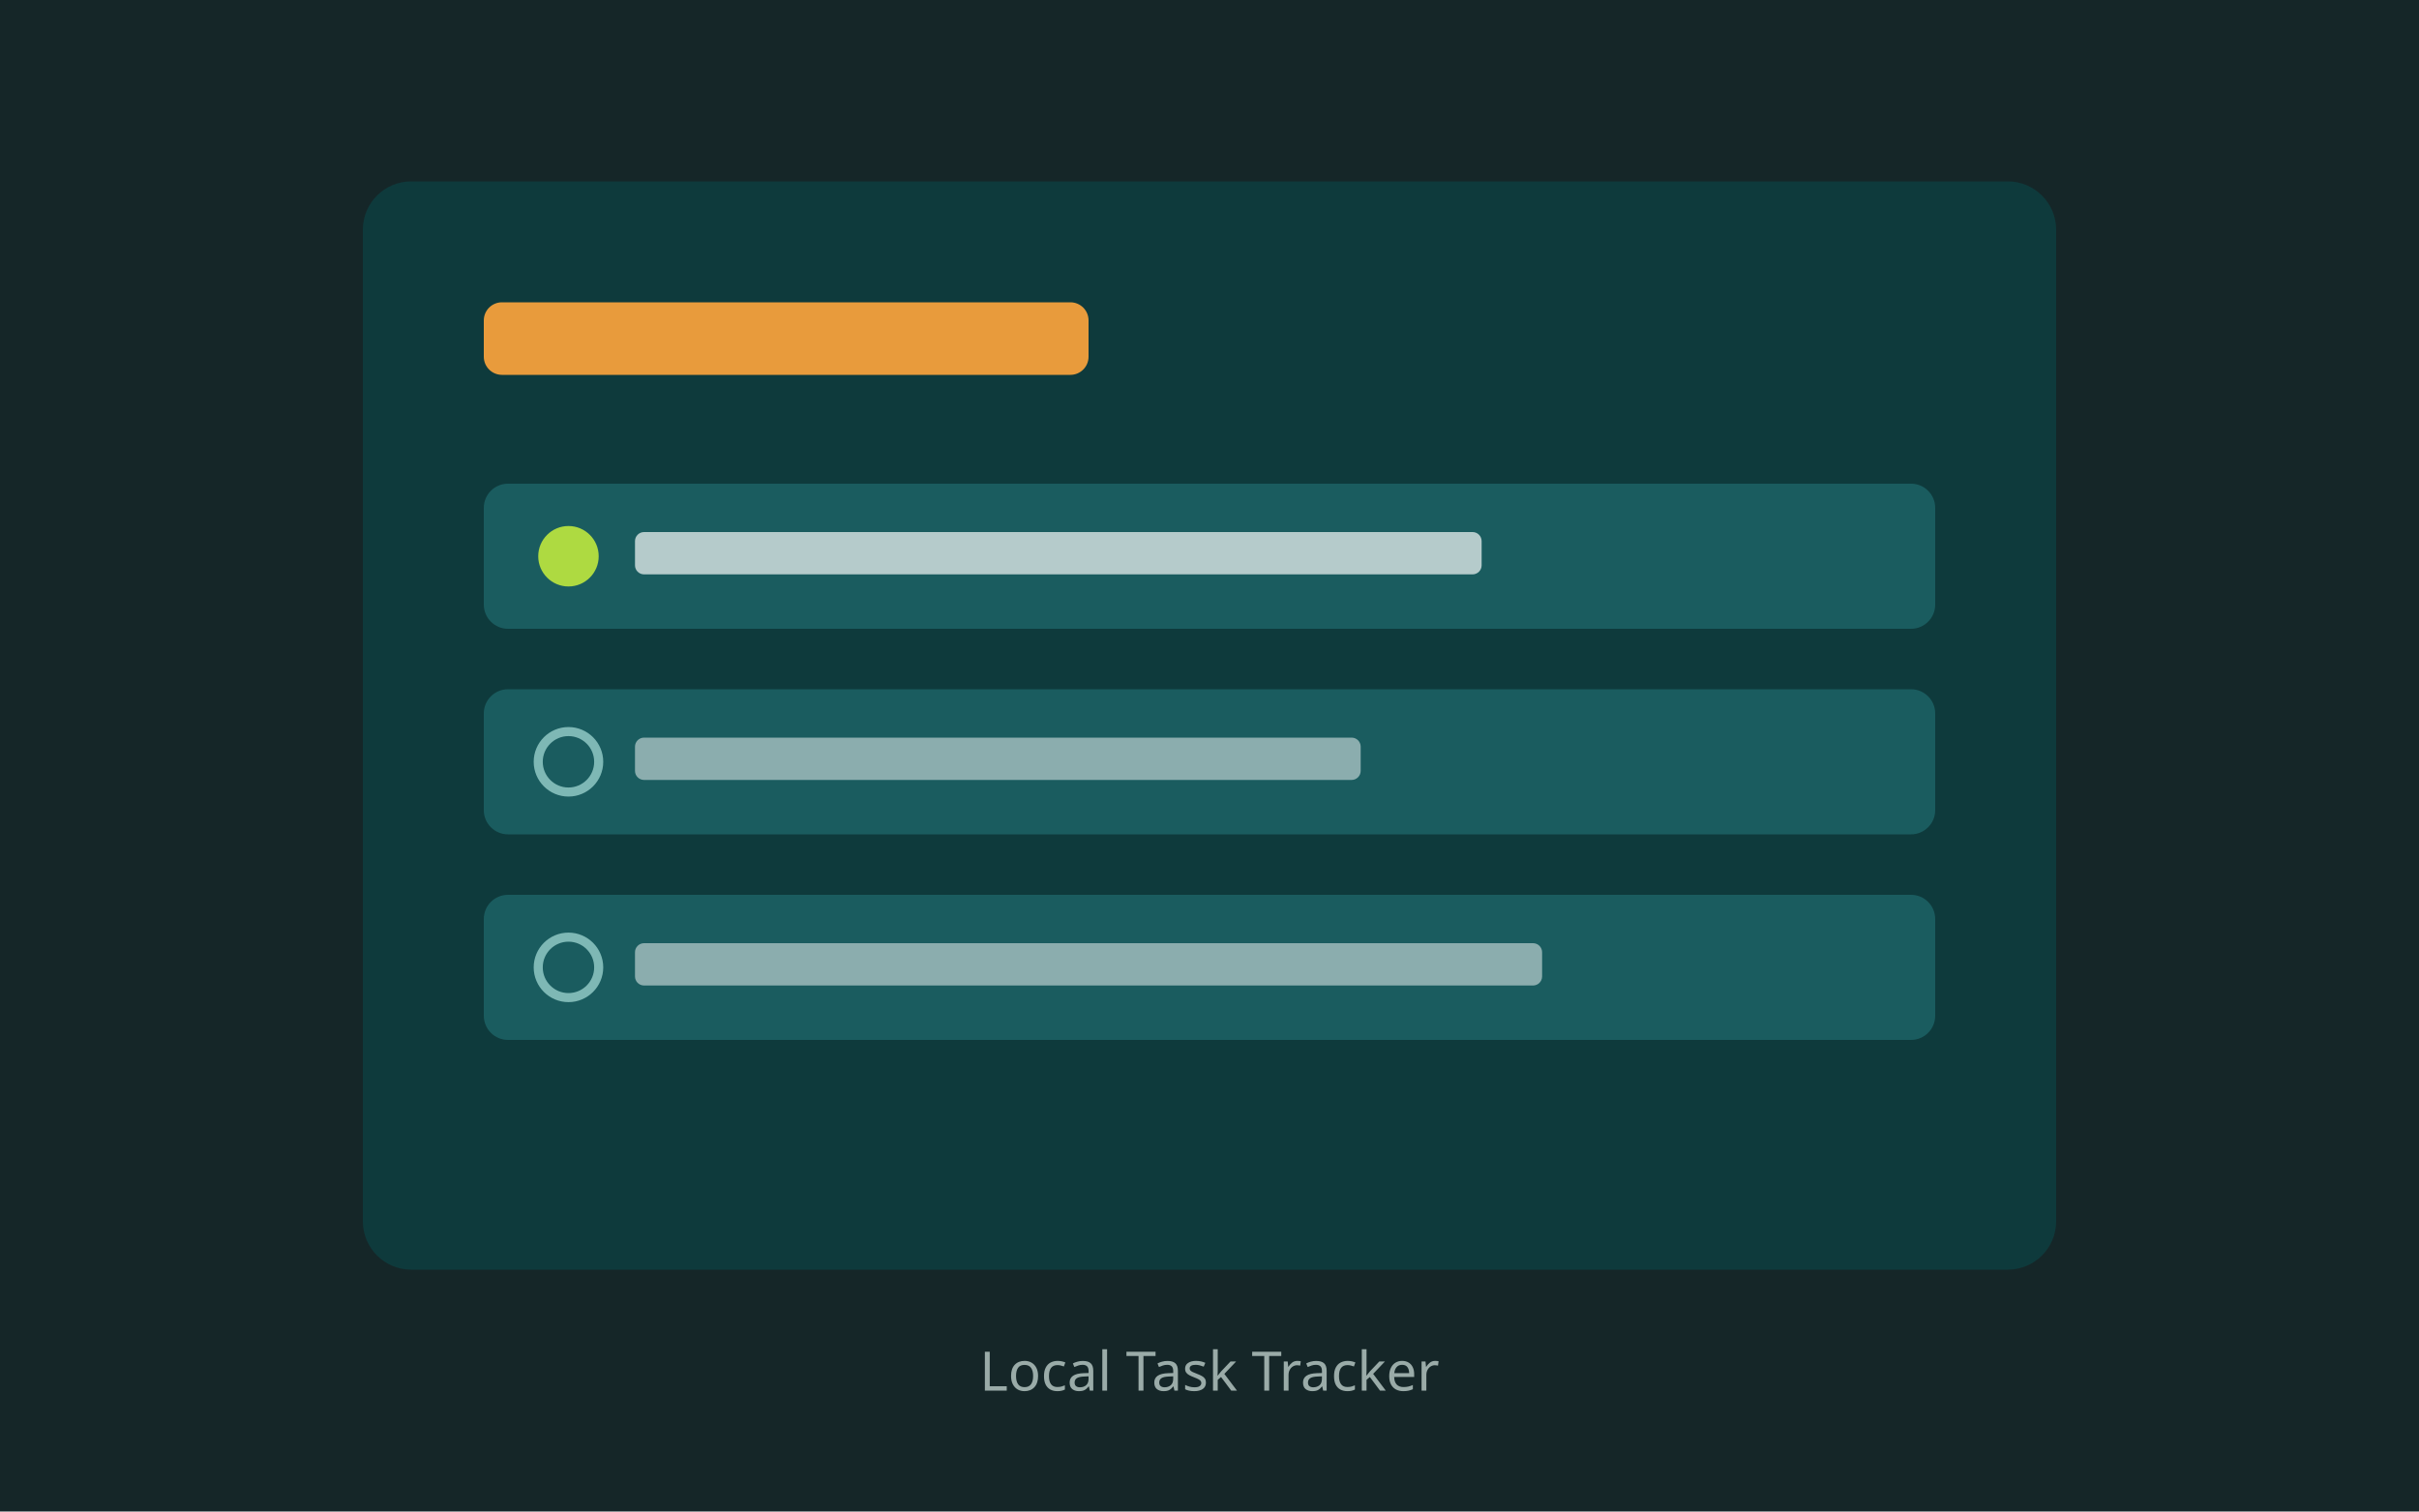
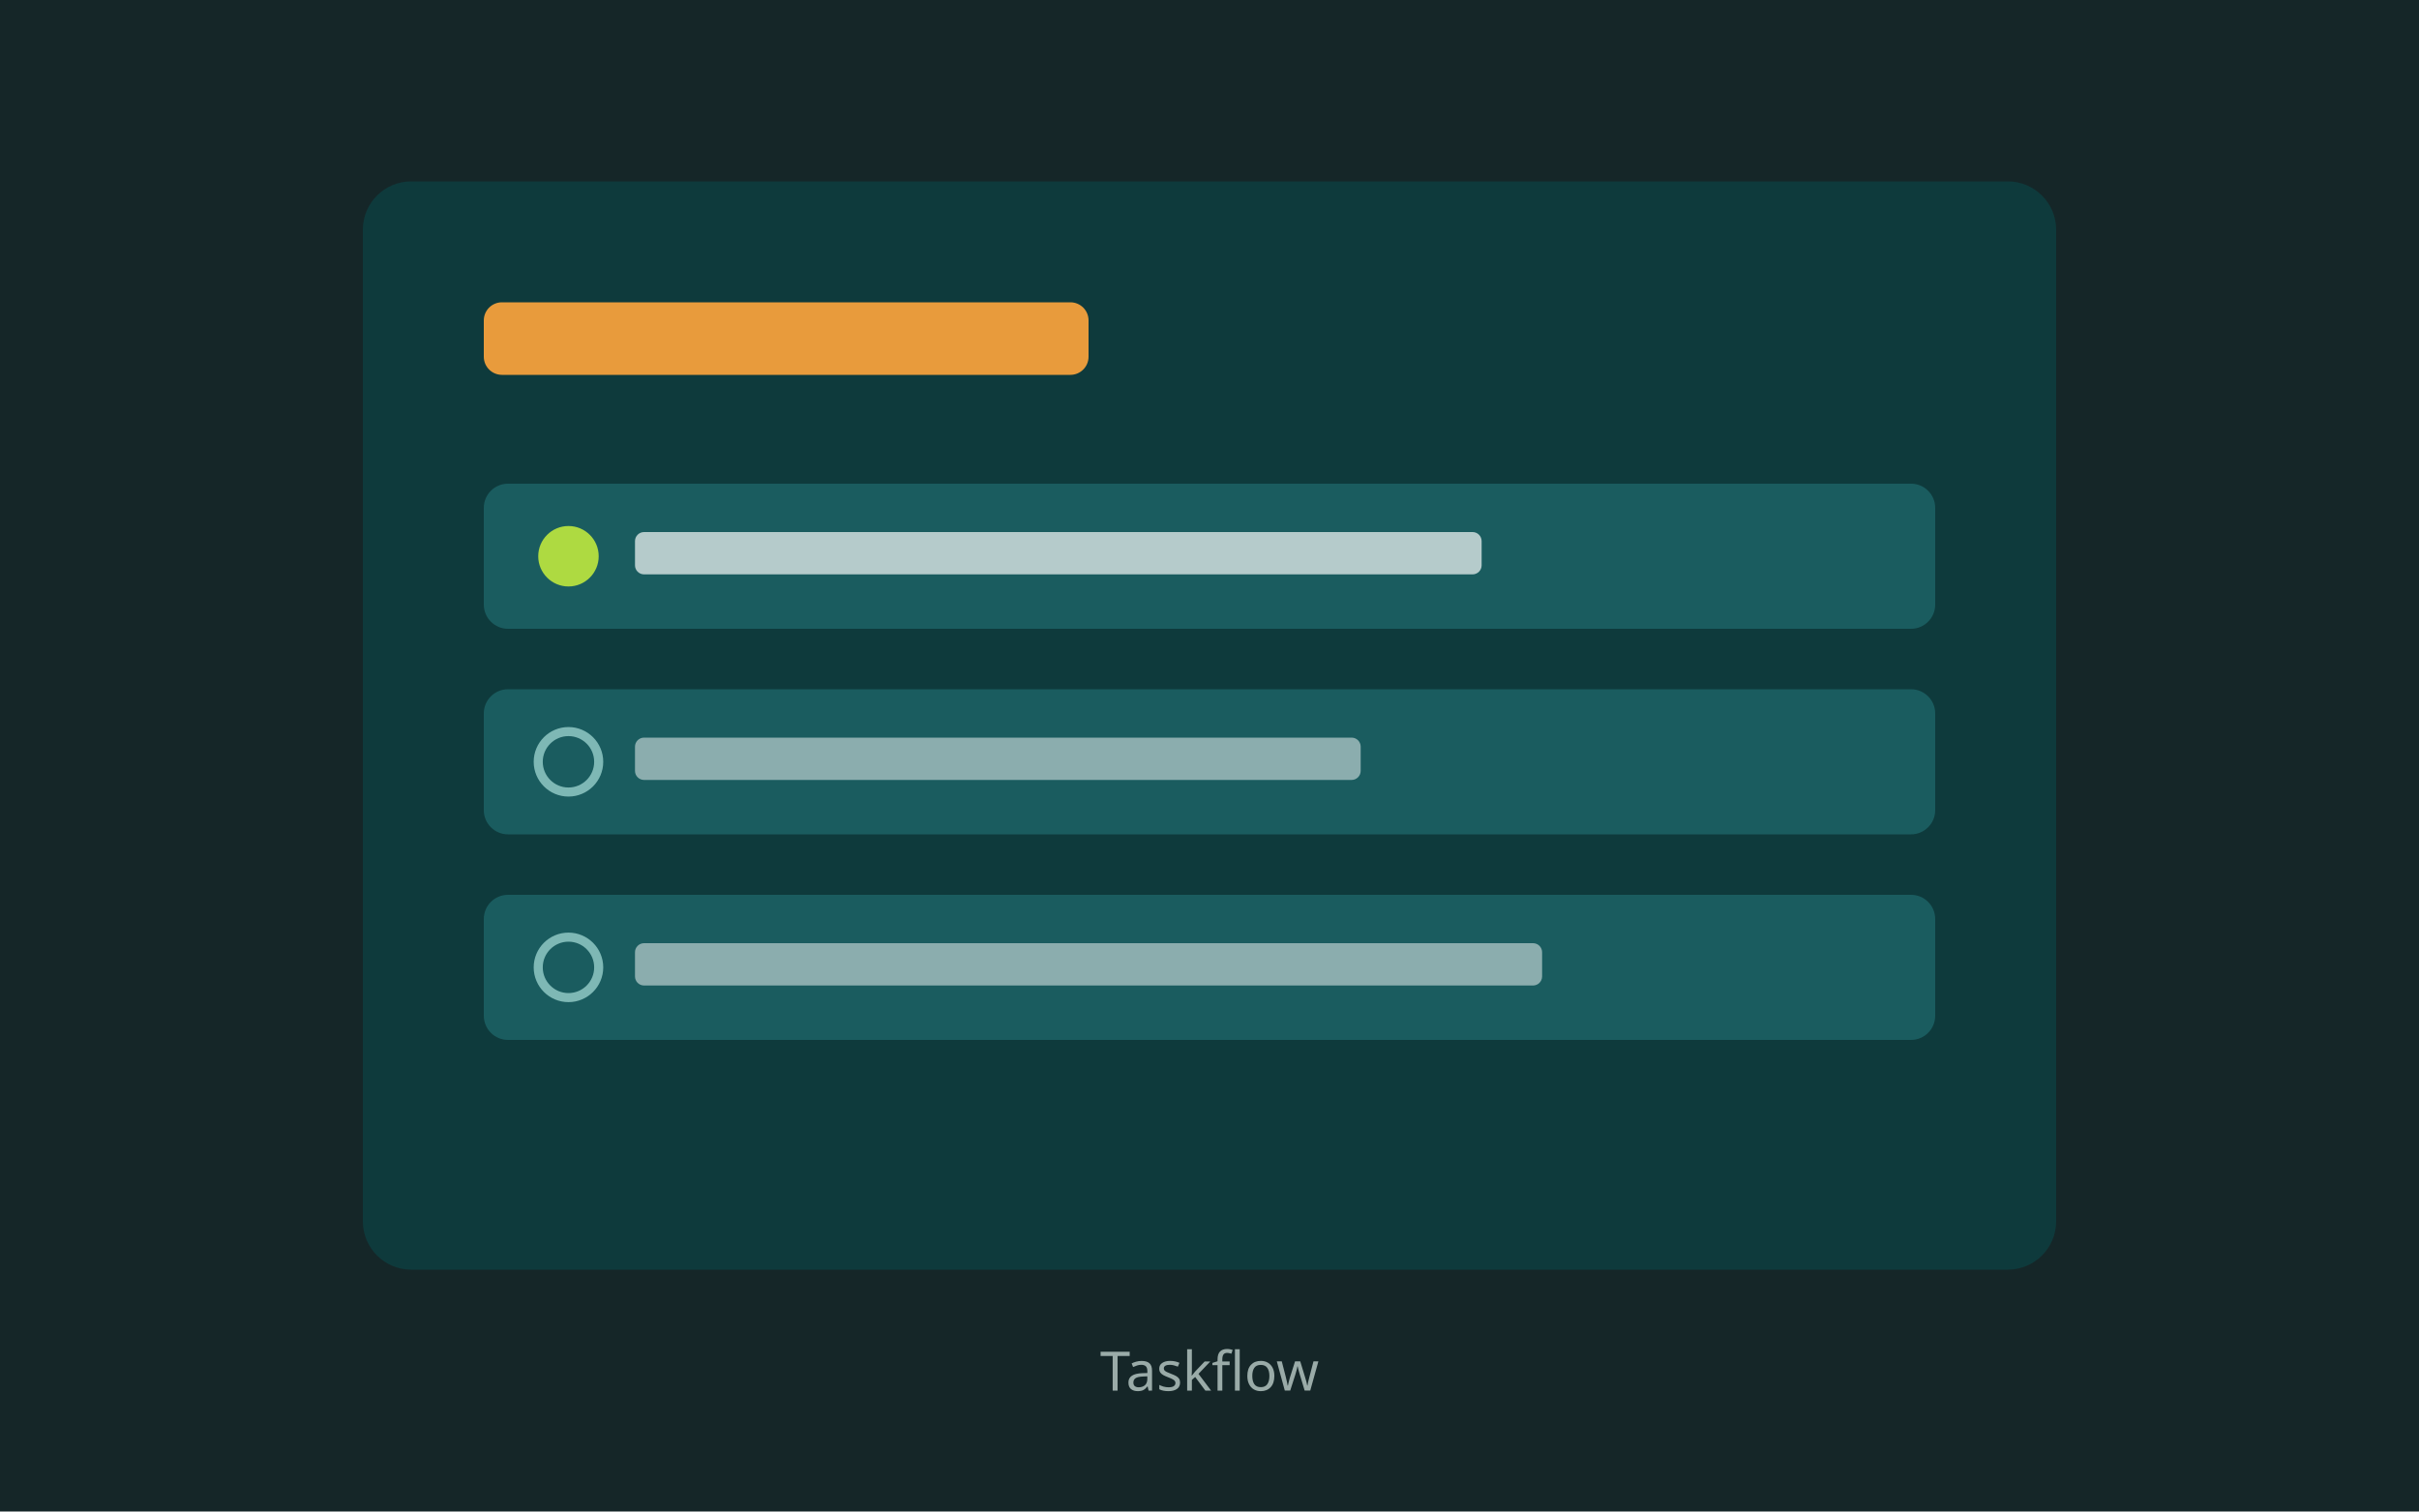
<svg xmlns="http://www.w3.org/2000/svg" width="800" height="500" viewBox="0 0 800 500" role="img" aria-label="Task tracker placeholder">
  <rect width="800" height="500" fill="#152628" />
  <rect x="120" y="60" width="560" height="360" rx="16" fill="#0E3A3C" />
  <rect x="160" y="100" width="200" height="24" rx="6" fill="#E89B3C" />
  <rect x="160" y="160" width="480" height="48" rx="8" fill="#1A5C5F" />
  <circle cx="188" cy="184" r="10" fill="#C8F03C" opacity="0.85" />
  <rect x="210" y="176" width="280" height="14" rx="3" fill="#E8F0EF" opacity="0.75" />
  <rect x="160" y="228" width="480" height="48" rx="8" fill="#1A5C5F" />
  <circle cx="188" cy="252" r="10" fill="none" stroke="#7EB8B5" stroke-width="3" />
  <rect x="210" y="244" width="240" height="14" rx="3" fill="#E8F0EF" opacity="0.55" />
  <rect x="160" y="296" width="480" height="48" rx="8" fill="#1A5C5F" />
  <circle cx="188" cy="320" r="10" fill="none" stroke="#7EB8B5" stroke-width="3" />
  <rect x="210" y="312" width="300" height="14" rx="3" fill="#E8F0EF" opacity="0.55" />
-   <text x="400" y="460" text-anchor="middle" fill="#9AABA8" font-family="system-ui,sans-serif" font-size="18">Local Task Tracker</text>
+   <text x="400" y="460" text-anchor="middle" fill="#9AABA8" font-family="system-ui,sans-serif" font-size="18">Taskflow</text>
</svg>
